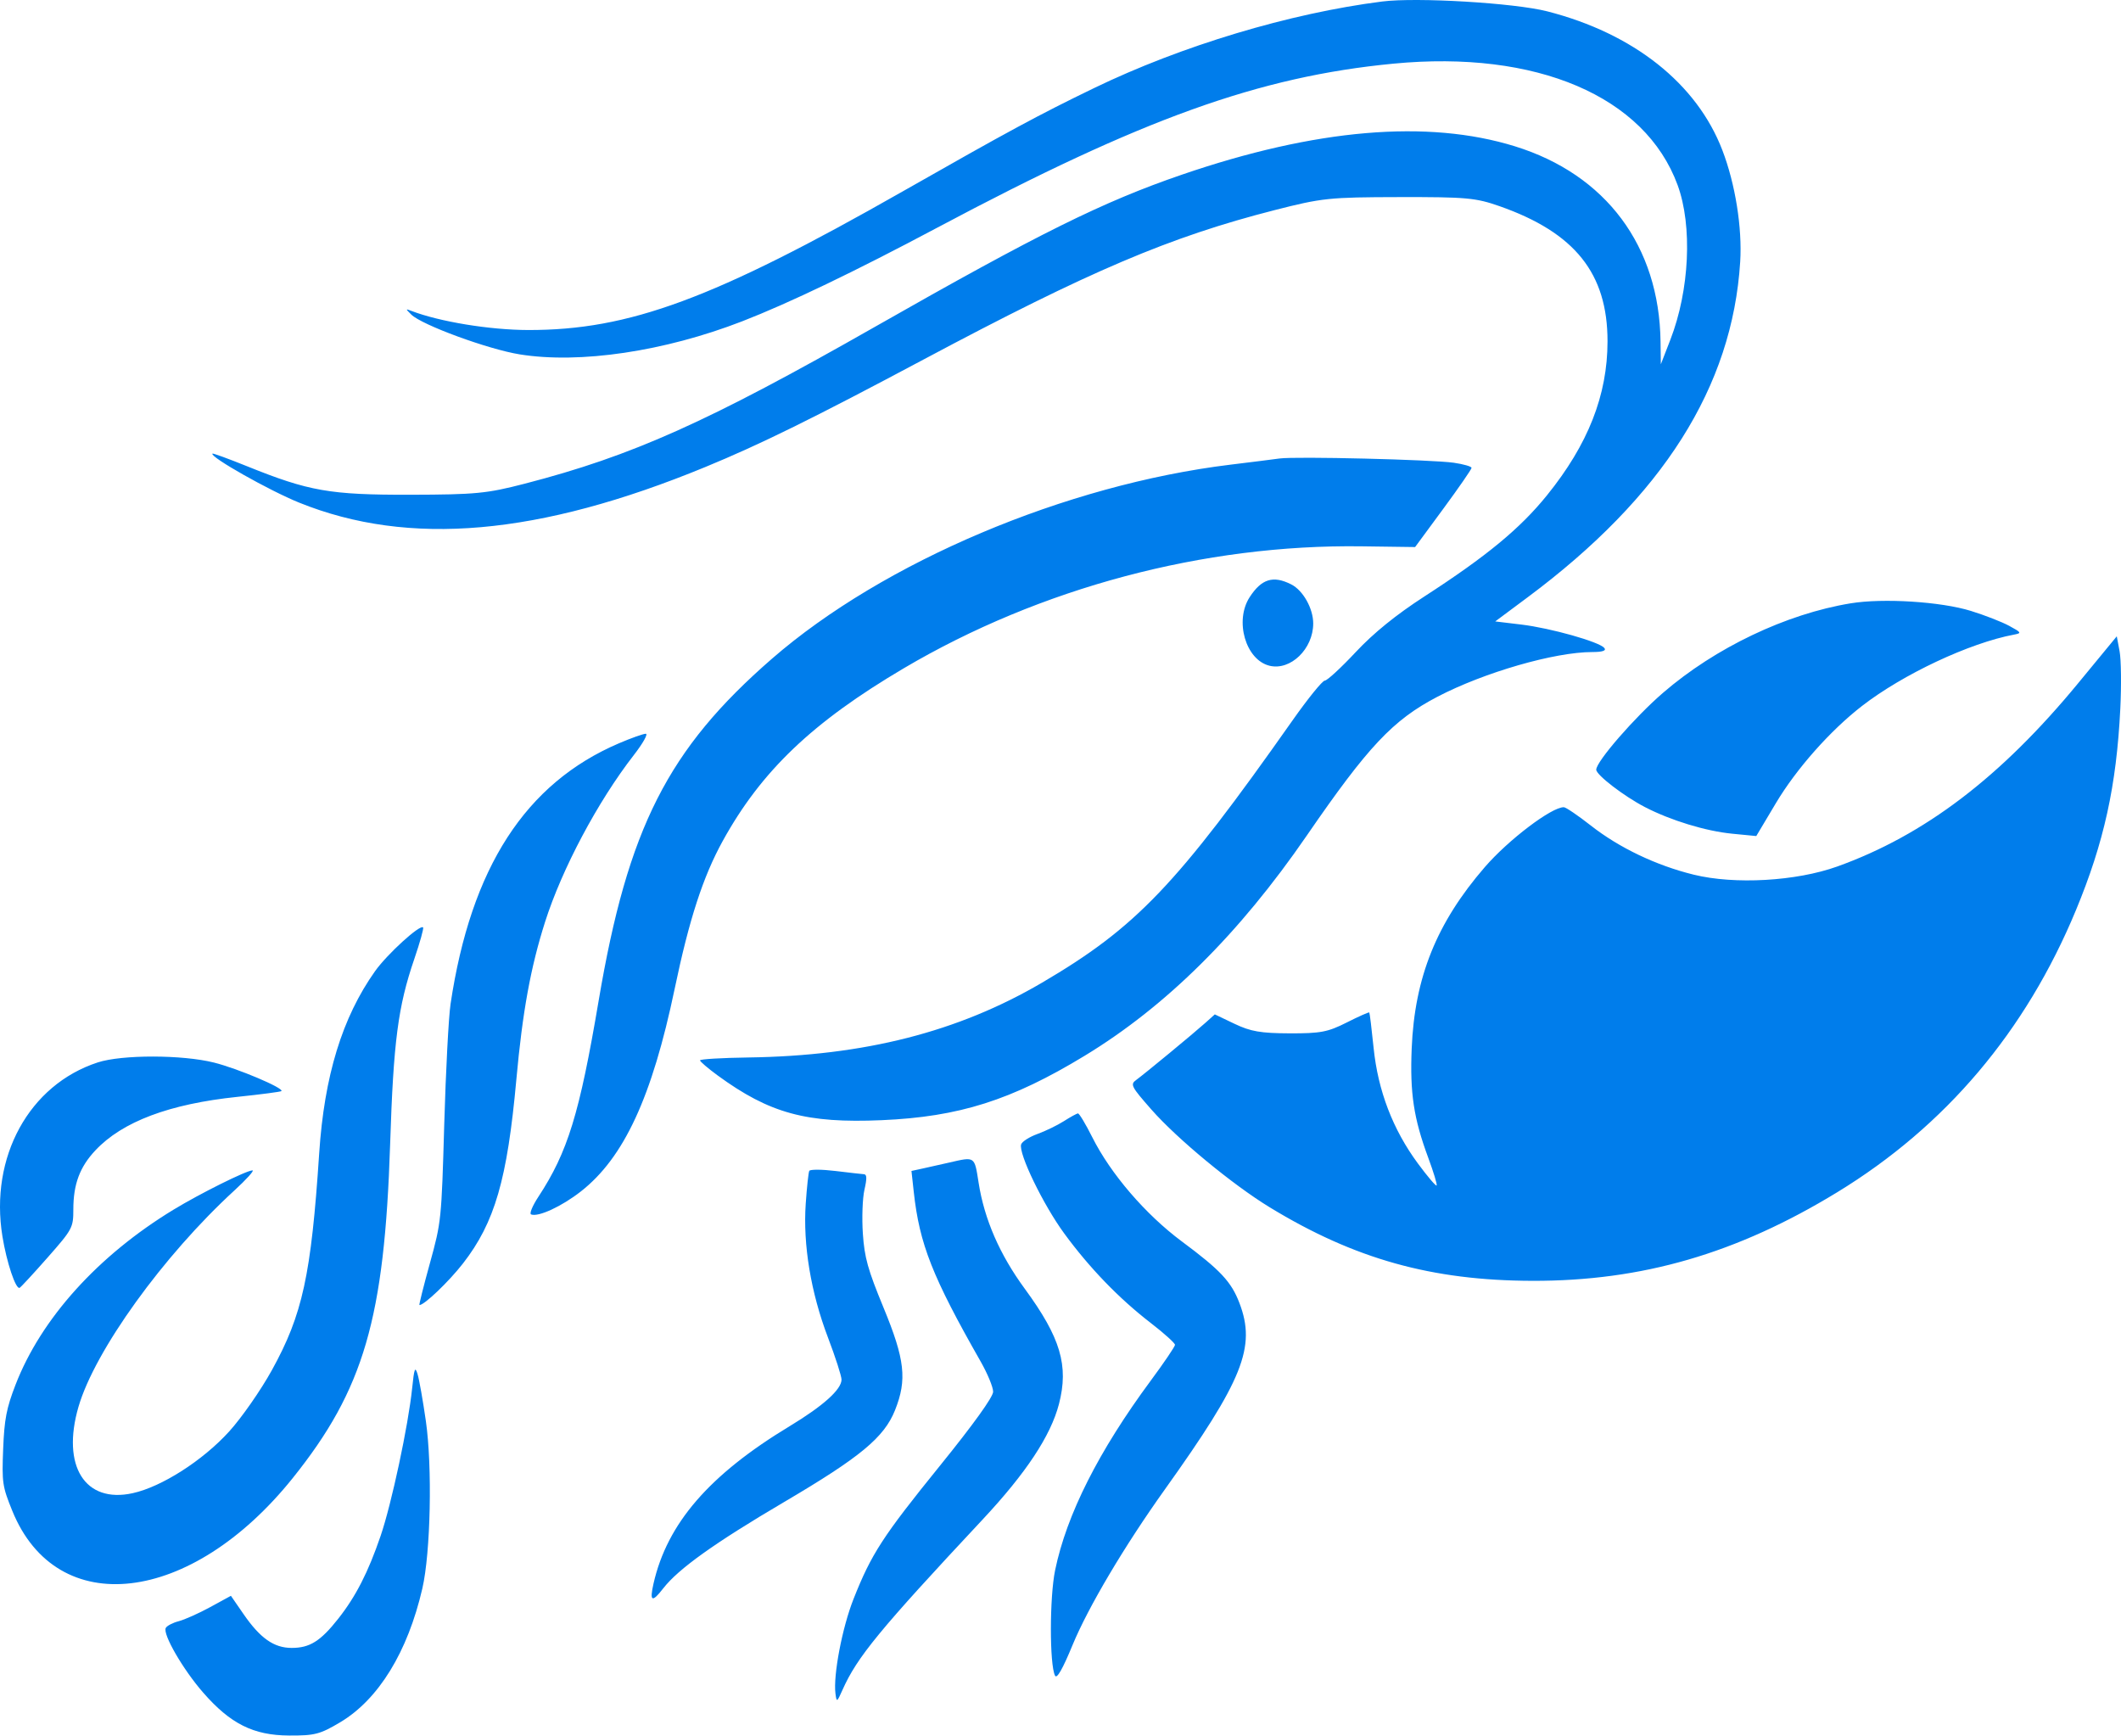
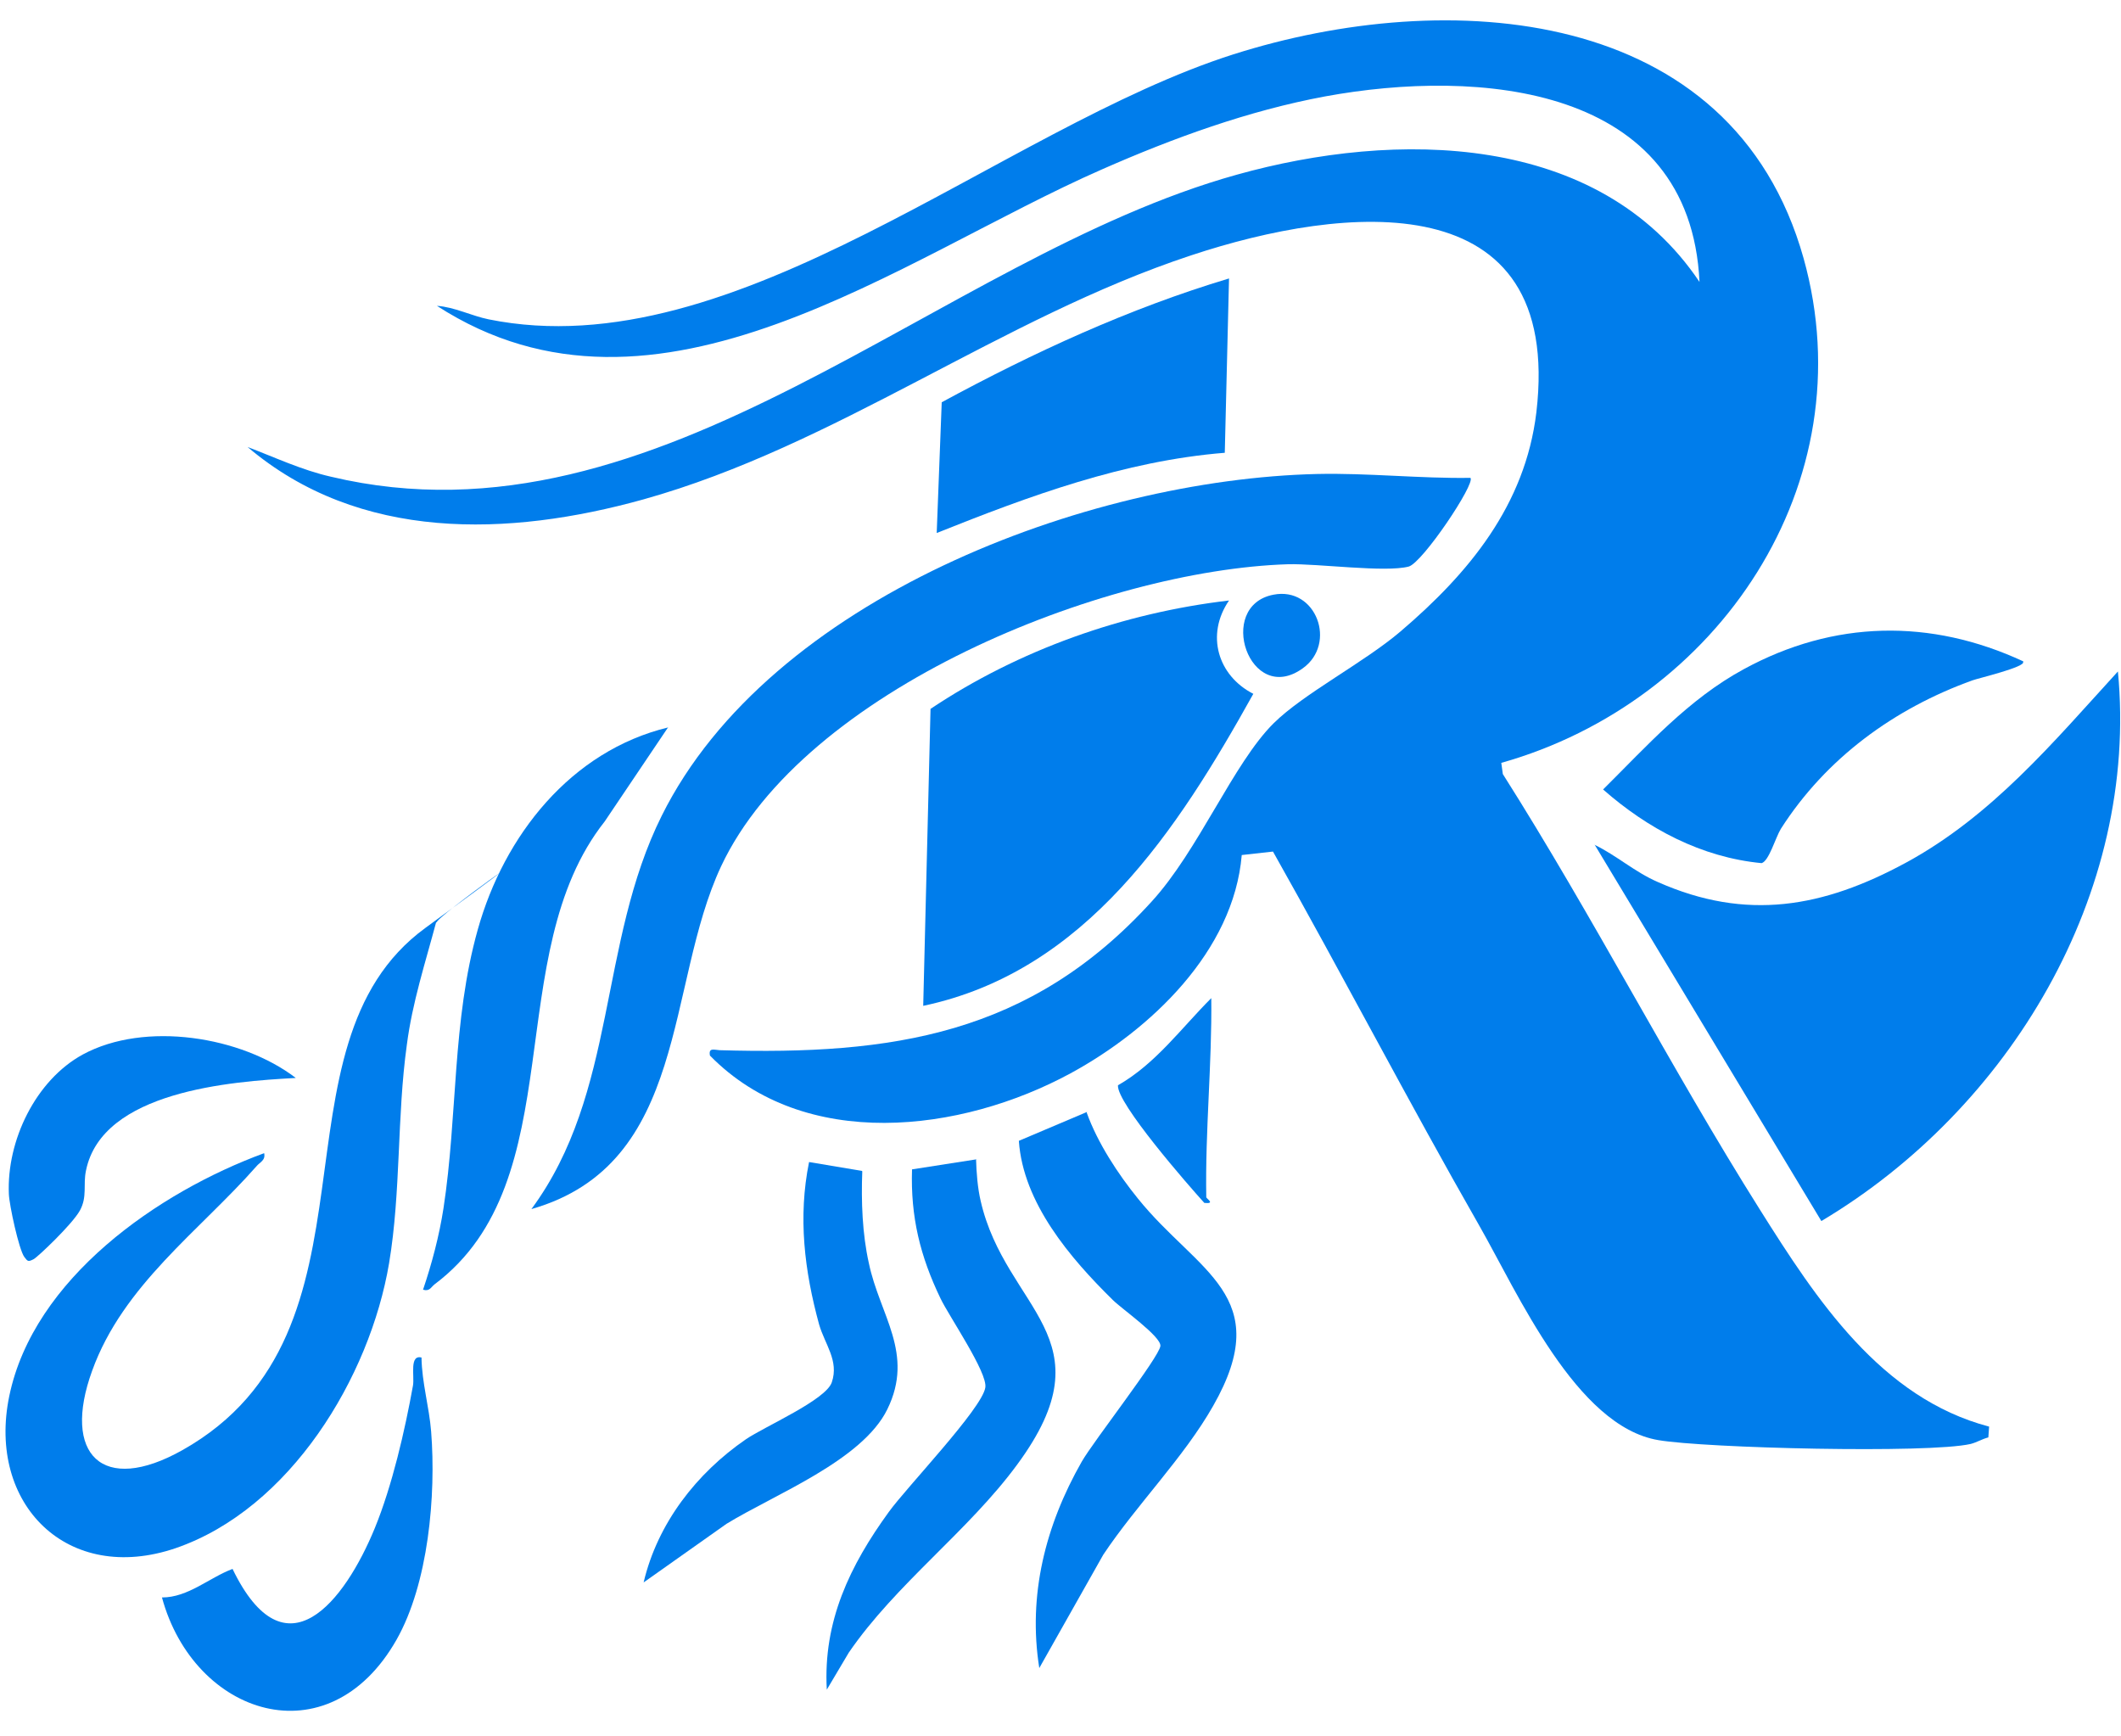
- <svg xmlns="http://www.w3.org/2000/svg" width="550" height="450" viewBox="0 0 550 450" fill="none">
-   <path d="M106.869 359.994C107.41 354.75 107.631 354.176 108.283 356.313C108.709 357.705 109.675 363.17 110.432 368.459C112.133 380.352 111.666 402.564 109.521 411.863C105.718 428.344 98.165 440.64 88.195 446.574C82.973 449.681 81.606 450.034 74.939 449.997C65.719 449.947 59.746 446.958 52.676 438.859C47.462 432.886 42.16 423.727 42.981 422.114C43.266 421.555 44.773 420.766 46.329 420.361C47.886 419.955 51.571 418.307 54.518 416.698L59.878 413.771L63.148 418.509C67.477 424.781 71.027 427.276 75.632 427.281C80.322 427.286 83.12 425.532 87.719 419.698C92.284 413.908 95.457 407.703 98.698 398.234C101.527 389.967 105.877 369.611 106.869 359.994ZM246.175 301.427C252.885 299.885 252.679 299.742 253.765 306.663C255.253 316.154 259.224 325.272 265.737 334.157C275.025 346.826 277.183 354.104 274.6 364.051C272.463 372.278 266.081 381.93 254.802 393.994C228.023 422.633 222.247 429.657 218.458 438.192C217.032 441.401 216.941 441.448 216.645 439.117C216.038 434.35 218.396 422.01 221.33 414.594C225.952 402.913 228.899 398.368 243.719 380.064C252.388 369.358 257.532 362.204 257.532 360.857C257.532 359.676 256.08 356.162 254.307 353.047C241.782 331.065 238.431 322.574 236.953 309.075L236.354 303.61L239.299 302.97C240.919 302.618 244.012 301.923 246.175 301.427ZM279.53 288.697C279.855 288.672 281.527 291.451 283.243 294.874C288.003 304.366 297.056 314.897 306.459 321.884C316.498 329.343 319.287 332.326 321.402 337.861C325.76 349.261 322.344 357.795 302.051 386.202C291.581 400.86 282.178 416.712 278.124 426.54C275.555 432.772 274.054 435.395 273.585 434.477C272.142 431.648 272.153 414.152 273.604 407.13C276.582 392.719 284.893 376.248 298.41 357.968C301.854 353.312 304.68 349.142 304.691 348.7C304.703 348.26 301.86 345.699 298.377 343.01C290.14 336.65 282.539 328.782 275.973 319.823C270.503 312.358 264.059 299.046 264.794 296.727C265.025 295.998 266.926 294.782 269.018 294.026C271.11 293.27 274.198 291.771 275.88 290.697C277.562 289.622 279.204 288.723 279.53 288.697ZM209.853 303.591C210.063 303.179 213.113 303.191 216.629 303.617C220.144 304.044 223.48 304.423 224.043 304.459C224.802 304.508 224.832 305.546 224.157 308.493C223.658 310.677 223.474 315.795 223.749 319.869C224.168 326.066 225.042 329.198 229.096 339.017C234.665 352.506 235.252 357.728 232.086 365.652C229.266 372.708 223.083 377.827 203.364 389.432C185.352 400.033 175.898 406.784 171.978 411.849C169.067 415.609 168.399 415.282 169.46 410.617C173.009 395.006 183.909 382.398 204.752 369.797C213.474 364.524 218.217 360.265 218.217 357.706C218.217 356.793 216.628 351.865 214.685 346.758C210.259 335.118 208.202 322.727 208.935 312.105C209.229 307.835 209.642 304.005 209.853 303.591ZM97.258 251.811C100.405 247.378 108.974 239.578 109.714 240.473C109.916 240.717 108.889 244.395 107.434 248.645C103.208 260.977 102.03 269.994 101.168 296.625C99.702 341.881 94.351 360.241 75.927 383.225C49.536 416.148 14.762 420.218 3.188 391.74C0.621 385.423 0.475 384.445 0.82 375.704C1.124 367.999 1.674 365.139 4.013 359.085C10.647 341.912 25.384 325.573 44.99 313.653C51.93 309.432 63.927 303.467 65.475 303.466C66.014 303.466 63.892 305.817 60.758 308.692C42.338 325.582 24.593 350.203 20.356 364.748C15.889 380.086 22.02 389.876 34.394 387.165C41.913 385.518 52.558 378.718 59.401 371.19C62.632 367.636 67.628 360.47 70.503 355.263C78.457 340.86 80.686 330.642 82.769 299.039C84.092 278.96 88.742 263.804 97.258 251.811ZM167.451 190.252C168.121 190.24 166.727 192.731 164.352 195.786C155.015 207.801 145.734 225.251 141.334 239.071C137.594 250.817 135.487 262.392 133.896 279.908C131.545 305.818 128.301 316.995 120.057 327.594C116.392 332.306 110.026 338.39 108.761 338.39C108.606 338.39 109.828 333.509 111.477 327.542C114.425 316.869 114.485 316.29 115.195 291.567C115.592 277.747 116.33 263.677 116.836 260.301C122.128 224.948 136.252 203.096 160.516 192.719C163.66 191.375 166.781 190.265 167.451 190.252ZM25.352 275.469C31.604 273.43 47.255 273.449 55.475 275.505C61.626 277.044 73.63 282.114 72.981 282.9C72.826 283.085 67.705 283.758 61.6 284.395C43.918 286.239 31.743 290.822 24.744 298.265C20.684 302.584 19.017 307.043 19.017 313.585C19.017 318.32 18.795 318.734 12.348 326.055C8.679 330.219 5.414 333.756 5.091 333.912C4.09 334.394 1.724 327.322 0.628 320.576C-2.715 299.992 7.542 281.278 25.352 275.469ZM549.636 168.877C550.037 171.017 550.12 177.705 549.82 183.739C548.825 203.763 545.594 218.441 538.312 236.004C525.271 267.455 504.492 292 476.391 309.148C450.364 325.029 425.762 332.176 397.369 332.101C371.24 332.033 351.273 326.449 329.297 313.066C319.678 307.207 305.306 295.342 298.596 287.718C293.326 281.731 293.039 281.177 294.614 280.03C296.874 278.382 309.418 268.028 312.538 265.234L315.014 263.017L320.129 265.459C324.299 267.451 326.937 267.907 334.417 267.932C342.432 267.959 344.303 267.604 349.228 265.116C352.324 263.551 354.953 262.383 355.072 262.52C355.187 262.658 355.694 266.81 356.197 271.743C357.329 282.814 361.186 292.873 367.671 301.663C370.16 305.037 372.349 307.611 372.536 307.386C372.721 307.158 371.744 303.922 370.362 300.194C366.584 289.993 365.589 283.429 366.068 271.858C366.833 253.417 372.522 239.299 385.01 224.848C391.139 217.754 402.386 209.23 405.521 209.301C406.057 209.314 409.199 211.446 412.504 214.039C419.865 219.815 429.468 224.402 439.208 226.791C449.826 229.398 465.755 228.495 476.391 224.683C499.016 216.572 518.808 201.523 538.859 177.183L548.906 164.985L549.636 168.877ZM331.796 118.881C335.993 118.3 371.352 119.163 377.009 119.986C379.532 120.353 381.593 120.95 381.589 121.312C381.584 121.676 378.29 126.443 374.269 131.907L366.955 141.842L353.088 141.653C312.231 141.094 269.692 152.422 234.38 173.264C210.68 187.252 197.418 199.898 187.413 218.05C182.308 227.312 178.711 238.374 174.951 256.372C169.084 284.453 161.807 300.169 150.615 308.931C145.642 312.824 139.562 315.627 137.711 314.88C137.232 314.686 138.083 312.634 139.603 310.32C147.232 298.693 150.273 288.8 155.241 259.447C162.812 214.715 173.187 194.253 200.199 170.778C229.07 145.687 276.393 125.671 319.127 120.474C324.413 119.832 330.114 119.115 331.796 118.881ZM358.443 0.387C367.387 -0.746 392.69 0.762 401.194 2.936C423.596 8.661 440.009 21.671 446.633 38.956C449.988 47.71 451.804 59.087 451.252 67.89C449.221 100.307 431.183 128.777 396.147 154.861L387.729 161.127L394.492 161.94C402.097 162.853 414.697 166.406 416.021 168.009C416.601 168.711 415.553 169.065 412.9 169.065C403.12 169.065 384.869 174.333 372.755 180.652C361.207 186.676 354.766 193.519 338.837 216.687C321.346 242.128 302.369 260.934 281.25 273.756C262.276 285.278 248.717 289.579 228.638 290.447C209.118 291.291 199.571 288.688 186.108 278.855C183.586 277.011 181.523 275.247 181.524 274.934C181.526 274.62 187.172 274.284 194.07 274.188C224.093 273.767 248.427 267.57 270.201 254.8C294.614 240.483 305.107 229.498 335.168 186.79C339.162 181.115 342.928 176.472 343.534 176.472C344.142 176.47 347.744 173.152 351.54 169.095C356.185 164.131 362.015 159.406 369.364 154.652C385.493 144.215 394.165 137.061 401.139 128.437C411.815 115.237 416.843 102.455 416.85 88.501C416.858 70.906 408.401 60.322 388.847 53.457C382.671 51.29 380.234 51.069 362.812 51.104C344.641 51.14 342.875 51.325 330.485 54.49C303.309 61.435 282.505 70.288 239.486 93.218C210.973 108.417 197.153 115.224 182.858 121.108C139.695 138.872 106.054 141.82 77.586 130.33C69.865 127.214 54.386 118.468 55.084 117.616C55.204 117.472 59.227 118.938 64.024 120.875C80.115 127.374 85.554 128.325 106.385 128.28C123.36 128.241 126.221 127.965 136.091 125.409C164.001 118.18 183.449 109.467 226.954 84.701C269.411 60.533 285.968 52.325 306.459 45.295C341.142 33.396 370.189 30.921 392.83 37.934C416.448 45.252 430.281 63.805 430.598 88.593L430.673 94.455L433.136 88.106C438.124 75.243 438.908 58.559 435.021 47.976C426.565 24.948 398.43 12.937 361.308 16.506C326.525 19.85 296.183 30.758 243.117 58.992C221.584 70.448 204.605 78.598 192.443 83.316C172.297 91.13 150.362 94.39 134.78 91.886C126.561 90.565 109.345 84.245 106.644 81.557C105.137 80.058 105.138 80.02 106.664 80.607C113.988 83.419 126.995 85.549 136.975 85.57C163.135 85.624 185.079 77.507 233.943 49.705C261.56 33.992 269.35 29.786 283.63 22.873C306.36 11.871 334.453 3.428 358.443 0.387ZM479.886 156.435C488.345 155.046 503.296 155.991 511.086 158.404C514.665 159.513 519.136 161.256 521.019 162.279C524.208 164.009 524.293 164.165 522.259 164.546C510.715 166.714 493.468 174.811 482.814 183.067C474.594 189.436 465.822 199.34 460.507 208.251L455.422 216.776L449.191 216.169C442.333 215.501 433.252 212.734 426.557 209.269C421.127 206.459 413.923 200.927 413.922 199.567C413.922 197.456 423.91 185.962 431.235 179.641C444.798 167.938 463.162 159.179 479.886 156.435ZM324.053 154.832C327.137 150.083 330.154 149.156 334.824 151.519C337.897 153.075 340.532 157.755 340.532 161.657C340.532 168.25 334.658 173.938 329.212 172.619C323.014 171.117 320.07 160.966 324.053 154.832Z" fill="#007DEB" />
+ <svg xmlns="http://www.w3.org/2000/svg" id="_图层_1" data-name="图层_1" version="1.1" viewBox="0 0 550 450">
+   <defs>
+     <style>
+       .st0 {
+         fill: #007deb;
+       }
+     </style>
+   </defs>
+   <path class="st0" d="M389.3,197.8l.4,2.9c23.4,36.9,43.4,76,66.7,113,14.6,23.2,31.3,48.8,59.4,56.2l-.2,2.8c-1.6.4-3,1.3-4.6,1.7-10.9,2.5-68.8,1.1-81-1-21.3-3.6-36.4-38.1-46.4-55.6-18.3-32-35.4-64.9-53.5-97l-8.1.9c-2.1,24.9-23.6,45.3-44.4,56.6-28.4,15.4-69,20.4-93.5-4.6-.4-2.1,1-1.5,2.5-1.4,44.6,1.3,80.5-3.9,112-38.5,12.2-13.3,21.2-35.9,31.7-46.3,7.8-7.7,23.4-15.7,32.9-23.8,17.7-15.1,32.3-32.7,35.2-56.8,7-59.9-50-53.8-89.5-40.7-49.4,16.3-92,49.3-142.1,63.3-34.9,9.7-73.6,11-102.6-13.6,7.1,2.7,14.1,6,21.6,7.7,85.7,20.4,157.3-56.7,234.9-78.3,41.1-11.5,93.8-11.2,120,27.8-2.4-51.2-57.4-55.4-97.1-48.1-19.9,3.7-39.4,10.8-57.8,18.9-52.3,22.9-115.5,72.3-172.5,35.4,4.5.3,9,2.6,13.4,3.5,64.2,13,132.6-49.4,193.1-68.7C375.1-3.5,449.2,1,467.7,67c16.3,58.4-22.3,115-78.4,130.8Z" />
+   <path class="st0" d="M413.4,219c5.8,2.8,10.5,7.1,16.5,9.7,23,10.2,42.9,6.6,64.3-5,22.3-12.1,38.2-31.2,55-49.6,5.5,57.7-28.2,113.5-76.9,142.5l-58.8-97.6Z" />
+   <path class="st0" d="M381.3,123.9c1.4,1.4-12.4,22-16,23-6.1,1.6-23.5-.8-31.3-.6-48,1.5-125.5,32.5-147,78.3-14.5,30.9-8.3,77.2-49.2,88.9,22.3-30.2,17.3-68.9,33.8-102,28-56.3,110.2-87.2,169.9-88.6,13.2-.3,26.6,1.2,39.8,1Z" />
+   <path class="st0" d="M241.3,183.8c22.9-15.3,50-24.9,77.4-28.1-6.1,8.9-2.9,19.5,6.3,24.2-19.6,35.2-43.4,72-85.6,80.9l1.9-77.1Z" />
+   <path class="st0" d="M113.1,239.1c-2.8,10.5-6.2,20.9-7.6,31.8-2.6,18.7-1.5,38-4.6,56.6-5,29.7-25.7,63.7-55.3,73.9-28.1,9.6-49-11.4-43.2-39.4,6.3-30.5,38.6-52.9,66.1-63,.4,1.9-1.1,2.3-2,3.4-14.7,16.7-34.6,30.8-42.6,53-7.9,21.7,2.6,32.3,23.4,20.6,54.7-30.8,20.8-104.6,63-135.4s1.3-1.9,3-1.4Z" />
+   <path class="st0" d="M281.8,288.5c2.8,7.8,8.1,15.9,13.3,22.3,15.4,19.1,35.8,25.1,19.5,53.7-7.6,13.4-19.9,25.7-28.5,38.6l-16.6,29.4c-3-18.9,1.6-37,11-53.5,3.1-5.4,20.1-27.1,20.4-30,.3-2.4-10.1-9.7-12.3-11.9-11.1-10.9-23.3-25.2-24.4-41.3l17.7-7.5Z" />
+   <path class="st0" d="M317.6,117.4c-26.1,2.1-50.7,11.2-74.7,20.8l1.3-33.9c23.8-12.9,48.5-24.3,74.5-32.1l-1.1,45.2Z" />
+   <path class="st0" d="M524.6,171.6c.9,1.3-11.8,4.3-13.1,4.8-20.3,7.3-38,20.2-49.7,38.5-1.4,2.3-3.1,8.4-5,8.9-15.6-1.5-29.5-8.9-41.1-19.1,11.4-11.3,22.1-23.4,36.5-31.2,23.3-12.7,48.4-13.2,72.5-2Z" />
+   <path class="st0" d="M253.1,300.5c.1,3.5.4,7.5,1.2,10.9,6.5,28.3,33.8,35.3,9.5,68.3-12.6,17.2-31.5,31-43.7,48.8l-5.7,9.6c-1-17.7,6-32.2,16.1-46.1,4.7-6.5,24.1-26.7,25-32.2.7-3.8-9.4-18.5-11.6-23.1-5.3-11-7.8-21.2-7.4-33.5l16.7-2.6Z" />
+   <path class="st0" d="M173.3,188.5l-16.5,24.5c-27.3,34.5-8.1,93-44.1,120-1,.8-1.3,1.9-3,1.4,2.3-6.8,4.2-14,5.3-21.1,3.7-24.1,2.2-48.5,8.9-72.3,6.8-24.3,24.1-46.3,49.4-52.4Z" />
+   <path class="st0" d="M109.3,352c.1,6.5,2,12.8,2.5,19.2,1.3,16.5-.7,39.4-9,54-17.7,31.1-52.5,19.6-60.8-11,6.8,0,12.2-5.1,18.3-7.4,13.7,28.3,29.1,8.4,36.9-10.6,4.5-11,7.8-25.3,9.9-37,.4-2.5-1-8.1,2.3-7.2Z" />
+   <path class="st0" d="M223.6,303.7c-.3,7.8,0,16.2,1.7,23.8,2.8,13.5,11.9,23.4,4.8,37.9-6.5,13.3-29.3,22.1-41.7,29.7l-21.5,15.2c3.6-15.3,13.7-28.3,26.5-37.1,4.8-3.3,20.8-10.2,22.3-14.8,1.9-5.6-1.8-9.8-3.3-15-3.8-13.9-5.5-27.8-2.6-42.1l13.7,2.3Z" />
+   <path class="st0" d="M76.7,279.5c-16.8.9-50.2,3.4-54.4,24-.8,3.7.4,6.8-1.6,10.4s-11.1,12.2-12,12.6c-1.4.7-1.5.6-2.4-.6-1.4-1.9-3.9-13.5-4-16.3-.6-13.8,6.9-29.5,19.2-36.2,16.1-8.7,41.1-4.7,55.2,6.1Z" />
+   <path class="st0" d="M312.8,310.4c0,.4,2.5,1.8-.5,1.5-4-4.4-22.8-25.9-22.4-30.5,9.8-5.6,16.4-14.8,24.2-22.6.2,17.1-1.6,34.4-1.3,51.6Z" />
+   <path class="st0" d="M330.2,154.2c11.1-2.2,16.6,12.7,7.6,19.1-13.8,9.9-22.6-16.2-7.6-19.1Z" />
</svg>
